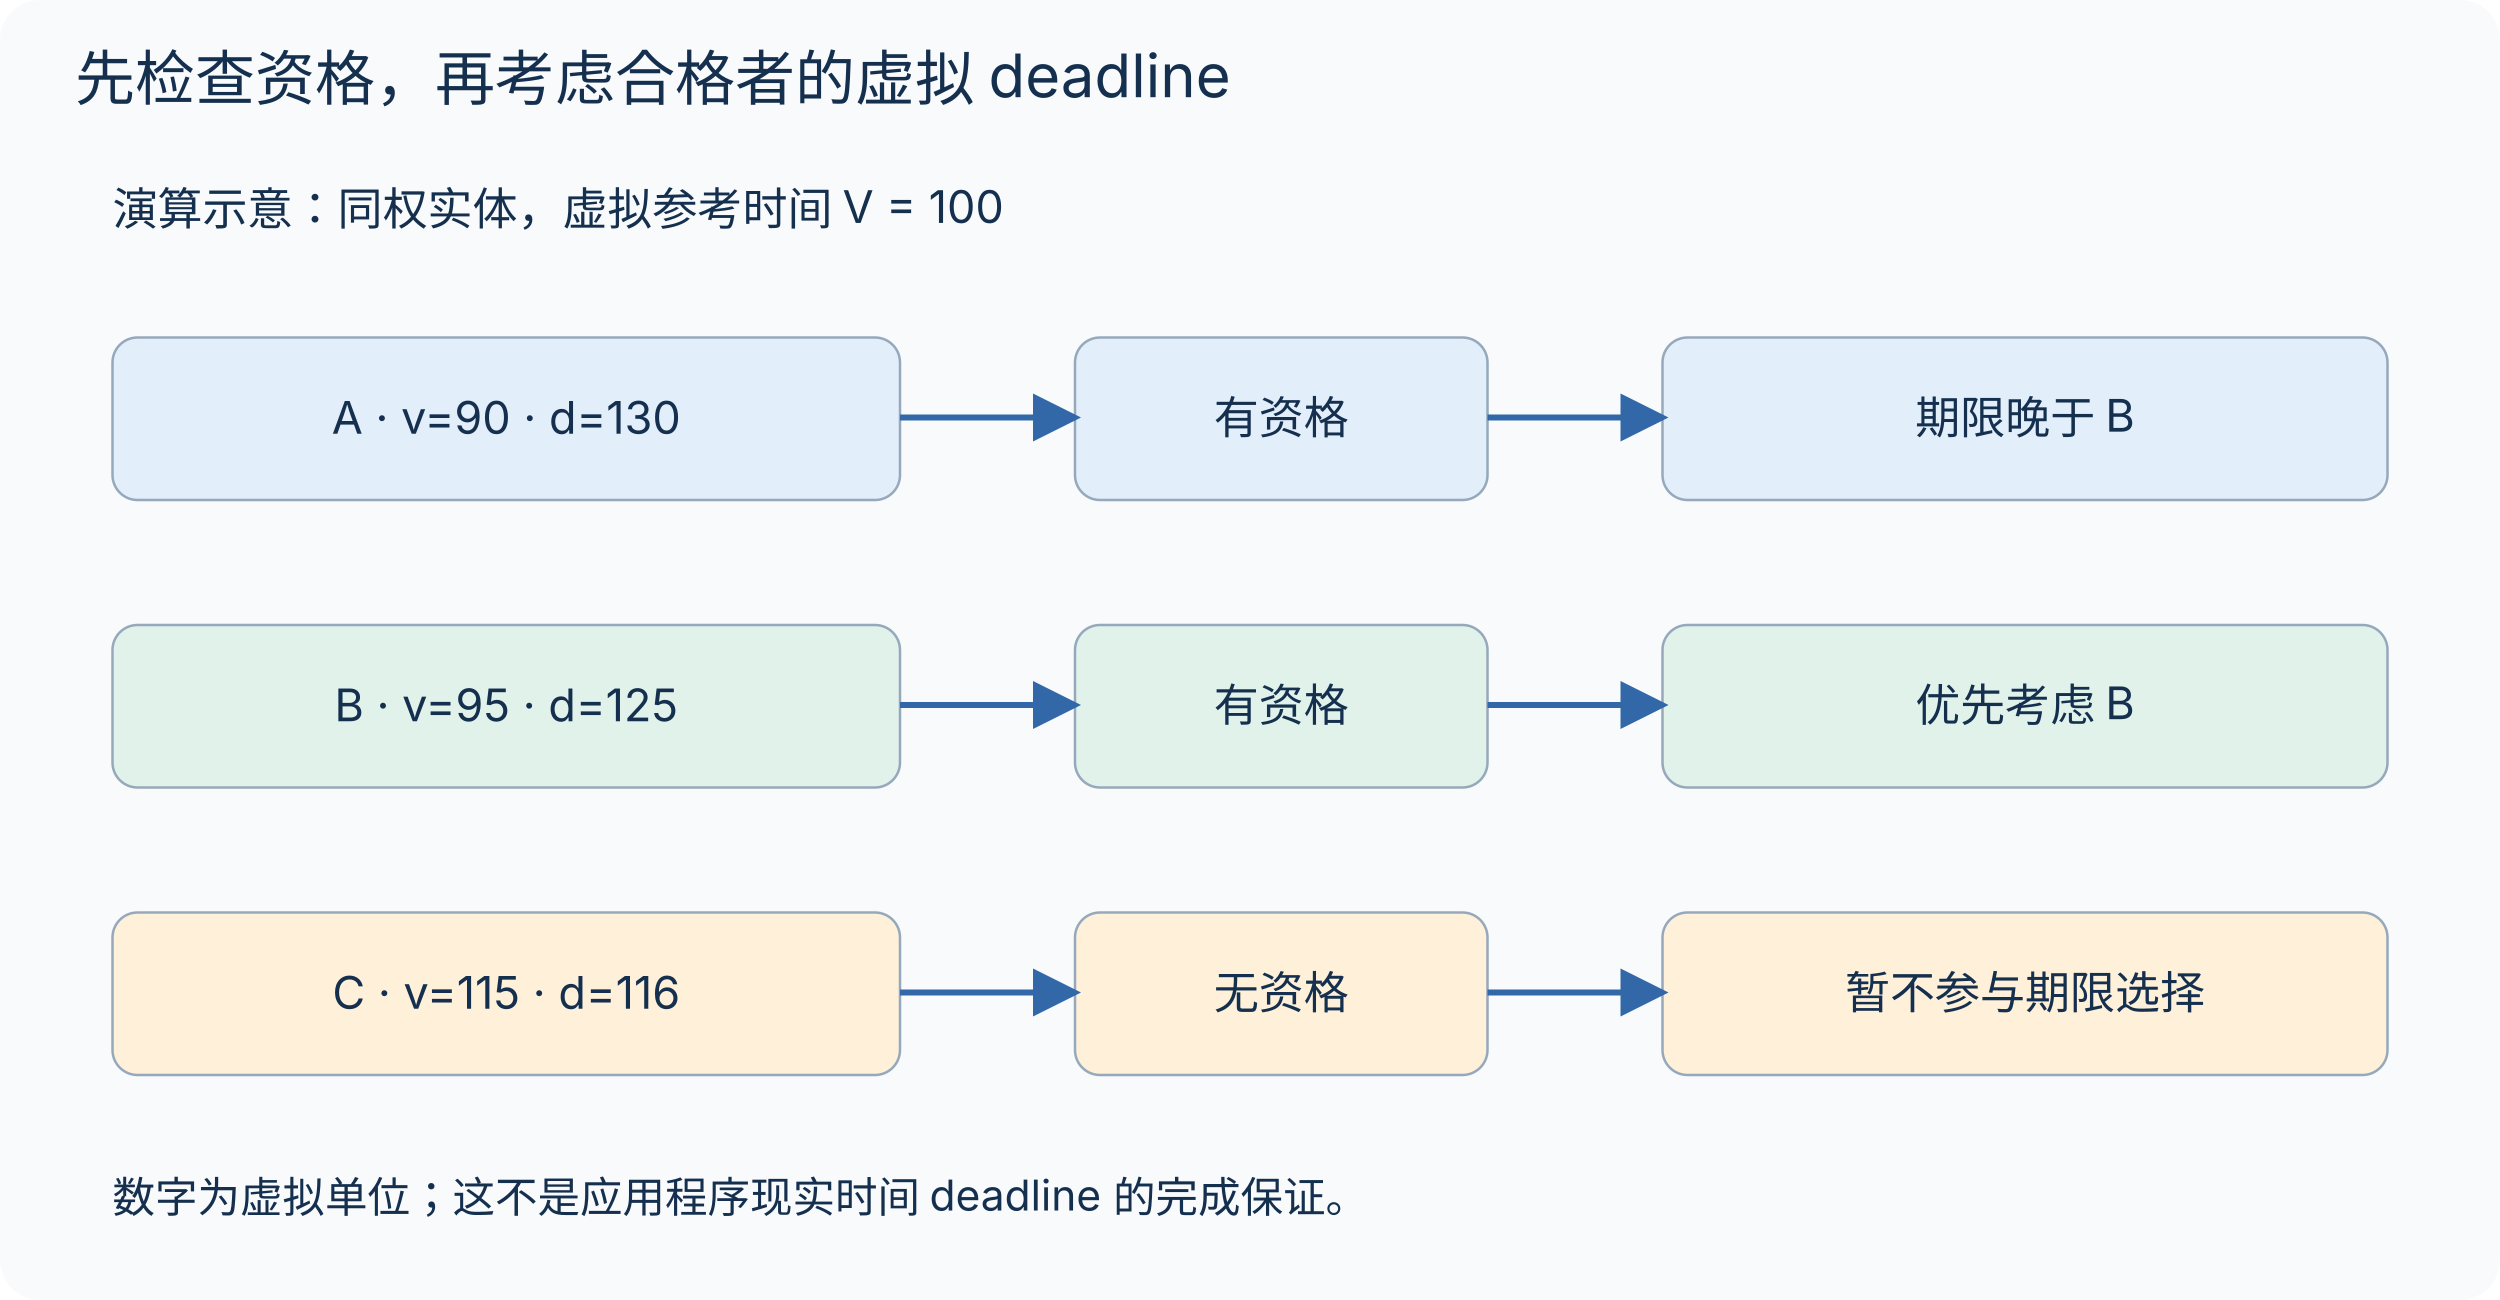
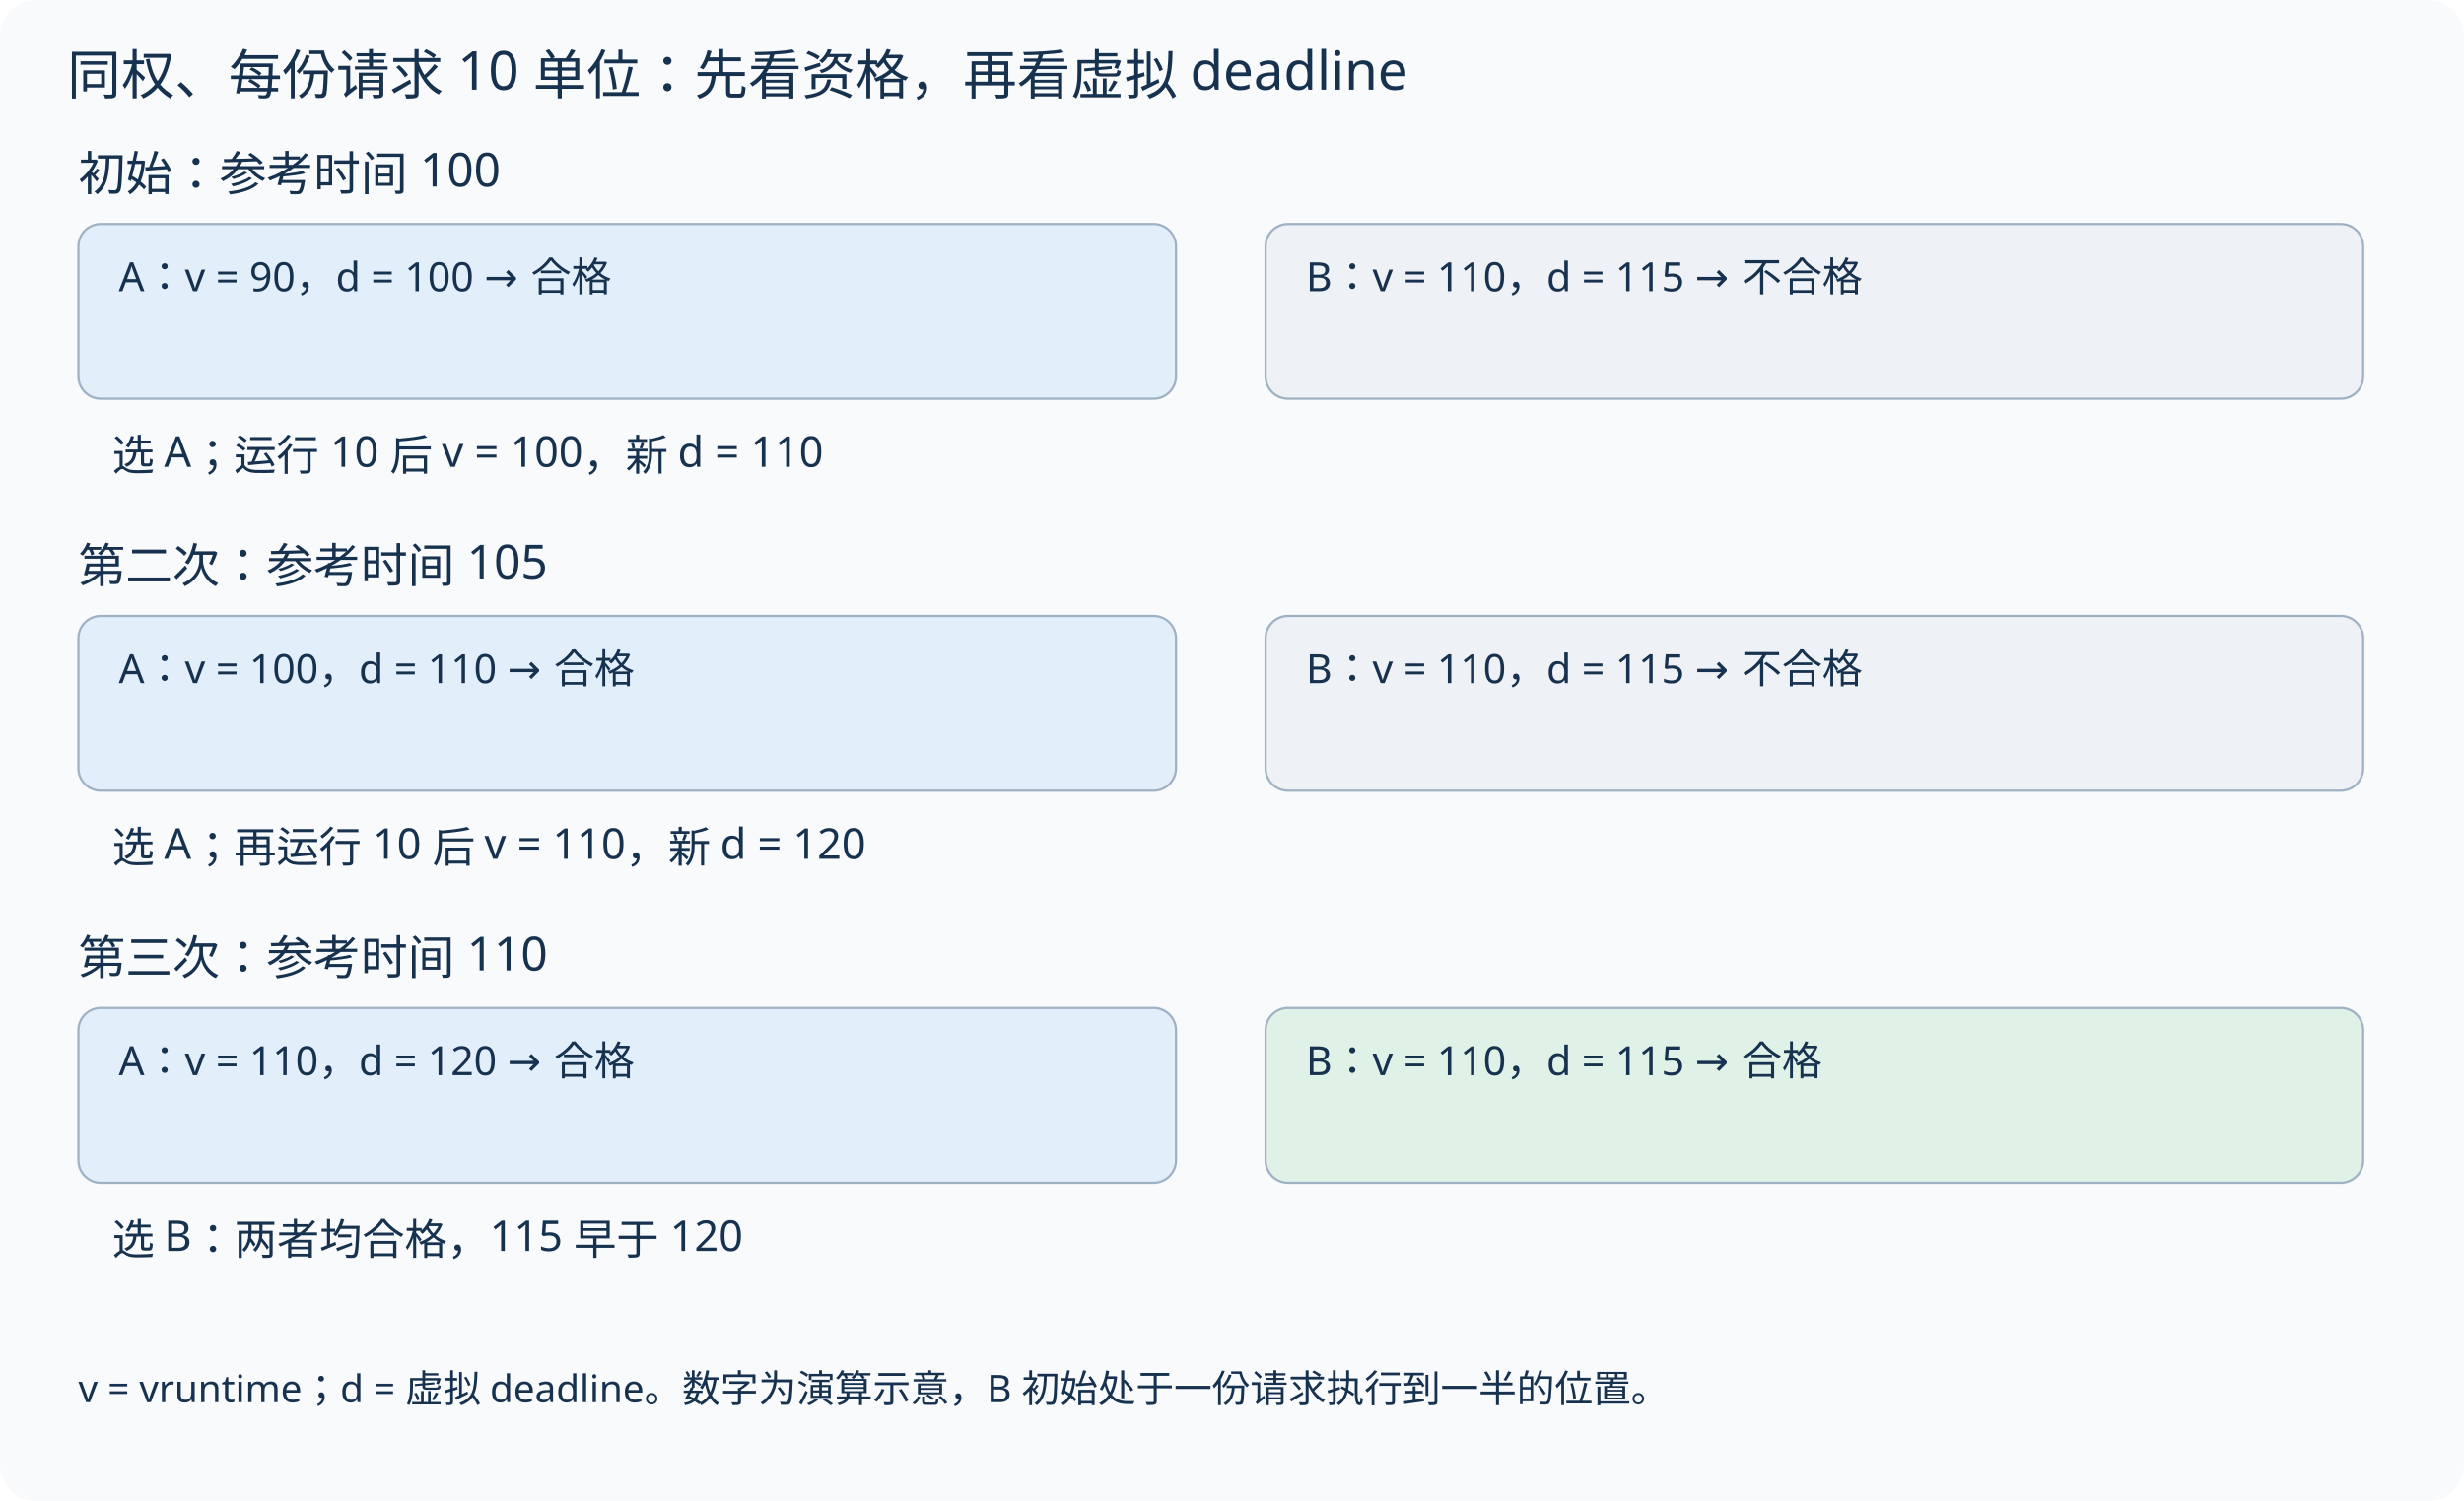
- <svg xmlns="http://www.w3.org/2000/svg" viewBox="0 0 1000 520" role="img" aria-labelledby="title desc">
+ <svg xmlns="http://www.w3.org/2000/svg" viewBox="0 0 1100 670" role="img" aria-labelledby="t d">
  <defs>
-     <marker id="arrow" markerWidth="8" markerHeight="8" refX="7" refY="4" orient="auto">
-       <path d="M0 0L8 4L0 8" fill="#3267a8" />
+     <marker id="a" markerWidth="8" markerHeight="8" refX="7" refY="4" orient="auto">
+       <path d="M0 0L8 4L0 8" fill="#436c96" />
    </marker>
  </defs>
-   <rect width="1000" height="520" rx="16" fill="#f8fafc" />
-   <g font-family="system-ui,-apple-system,sans-serif" fill="#15304f">
-     <text x="30" y="40" text-anchor="start" fill="#15304f" font-size="24">先检查资格，再考虑合格者的虚拟 deadline</text>
-     <text x="45" y="90" text-anchor="start" fill="#15304f" font-size="18">演算示意：同权实体，虚拟参考时间 V = 100</text>
-     <rect x="45" y="135" width="315" height="65" rx="10" fill="#e3eefb" stroke="#96a8bb" />
-     <text x="202.5" y="173.5" text-anchor="middle" fill="#15304f" font-size="18">A · v=90 · d=130</text>
-     <rect x="430" y="135" width="165" height="65" rx="10" fill="#e3eefb" stroke="#96a8bb" />
-     <text x="512.5" y="173.5" text-anchor="middle" fill="#15304f" font-size="18">有资格</text>
-     <rect x="665" y="135" width="290" height="65" rx="10" fill="#e3eefb" stroke="#96a8bb" />
-     <text x="810.0" y="173.5" text-anchor="middle" fill="#15304f" font-size="18">期限晚于 B</text>
-     <path d="M360 167L430 167" fill="none" stroke="#3267a8" stroke-width="2.4" marker-end="url(#arrow)" />
-     <path d="M595 167L665 167" fill="none" stroke="#3267a8" stroke-width="2.4" marker-end="url(#arrow)" />
-     <rect x="45" y="250" width="315" height="65" rx="10" fill="#e1f2eb" stroke="#96a8bb" />
-     <text x="202.5" y="288.5" text-anchor="middle" fill="#15304f" font-size="18">B · v=95 · d=125</text>
-     <rect x="430" y="250" width="165" height="65" rx="10" fill="#e1f2eb" stroke="#96a8bb" />
-     <text x="512.5" y="288.5" text-anchor="middle" fill="#15304f" font-size="18">有资格</text>
-     <rect x="665" y="250" width="290" height="65" rx="10" fill="#e1f2eb" stroke="#96a8bb" />
-     <text x="810.0" y="288.5" text-anchor="middle" fill="#15304f" font-size="18">优先考虑 B</text>
-     <path d="M360 282L430 282" fill="none" stroke="#3267a8" stroke-width="2.4" marker-end="url(#arrow)" />
-     <path d="M595 282L665 282" fill="none" stroke="#3267a8" stroke-width="2.4" marker-end="url(#arrow)" />
-     <rect x="45" y="365" width="315" height="65" rx="10" fill="#fef0d9" stroke="#96a8bb" />
-     <text x="202.5" y="403.5" text-anchor="middle" fill="#15304f" font-size="18">C · v=115 · d=116</text>
-     <rect x="430" y="365" width="165" height="65" rx="10" fill="#fef0d9" stroke="#96a8bb" />
-     <text x="512.5" y="403.5" text-anchor="middle" fill="#15304f" font-size="18">无资格</text>
-     <rect x="665" y="365" width="290" height="65" rx="10" fill="#fef0d9" stroke="#96a8bb" />
-     <text x="810.0" y="403.5" text-anchor="middle" fill="#15304f" font-size="18">暂不参与期限选择</text>
-     <path d="M360 397L430 397" fill="none" stroke="#3267a8" stroke-width="2.4" marker-end="url(#arrow)" />
-     <path d="M595 397L665 397" fill="none" stroke="#3267a8" stroke-width="2.4" marker-end="url(#arrow)" />
-     <text x="45" y="485" text-anchor="start" fill="#15304f" font-size="17">数字为虚拟单位；这不是应用程序现实时间 deadline 的完成保证。</text>
+   <rect width="1100" height="670" rx="16" fill="#f8fafc" />
+   <g font-family="system-ui,sans-serif" fill="#17324f">
+     <text x="30" y="42" font-size="24">同权、每份请求 10 单位：先看资格，再看虚拟 deadline</text>
+     <text x="35" y="85" font-size="21">初始：参考时间 100</text>
+     <rect x="35" y="100" width="490" height="78" rx="10" fill="#e3eefb" stroke="#9fb2c4" />
+     <text x="53" y="130" font-size="18">A：v = 90，d = 100 → 合格</text>
+     <rect x="565" y="100" width="490" height="78" rx="10" fill="#eef1f5" stroke="#9fb2c4" />
+     <text x="583" y="130" font-size="18">B：v = 110，d = 115 → 不合格</text>
+     <text x="50" y="210" font-size="19">选 A；运行 10 后 v = 100，新 d = 110</text>
+     <text x="35" y="260" font-size="21">第二次：参考时间 105</text>
+     <rect x="35" y="275" width="490" height="78" rx="10" fill="#e3eefb" stroke="#9fb2c4" />
+     <text x="53" y="305" font-size="18">A：v = 100，d = 110 → 合格</text>
+     <rect x="565" y="275" width="490" height="78" rx="10" fill="#eef1f5" stroke="#9fb2c4" />
+     <text x="583" y="305" font-size="18">B：v = 110，d = 115 → 不合格</text>
+     <text x="50" y="385" font-size="19">选 A；再运行 10 后 v = 110，新 d = 120</text>
+     <text x="35" y="435" font-size="21">第三次：参考时间 110</text>
+     <rect x="35" y="450" width="490" height="78" rx="10" fill="#e3eefb" stroke="#9fb2c4" />
+     <text x="53" y="480" font-size="18">A：v = 110，d = 120 → 合格</text>
+     <rect x="565" y="450" width="490" height="78" rx="10" fill="#e0f1e8" stroke="#9fb2c4" />
+     <text x="583" y="480" font-size="18">B：v = 110，d = 115 → 合格</text>
+     <text x="50" y="560" font-size="19">选 B：两者均合格，115 早于 120</text>
+     <text x="35" y="626" font-size="17">v = vruntime；d = 虚拟 deadline。数字为演算示意，B 初始处于一份请求执行到一半的位置。</text>
  </g>
</svg>
